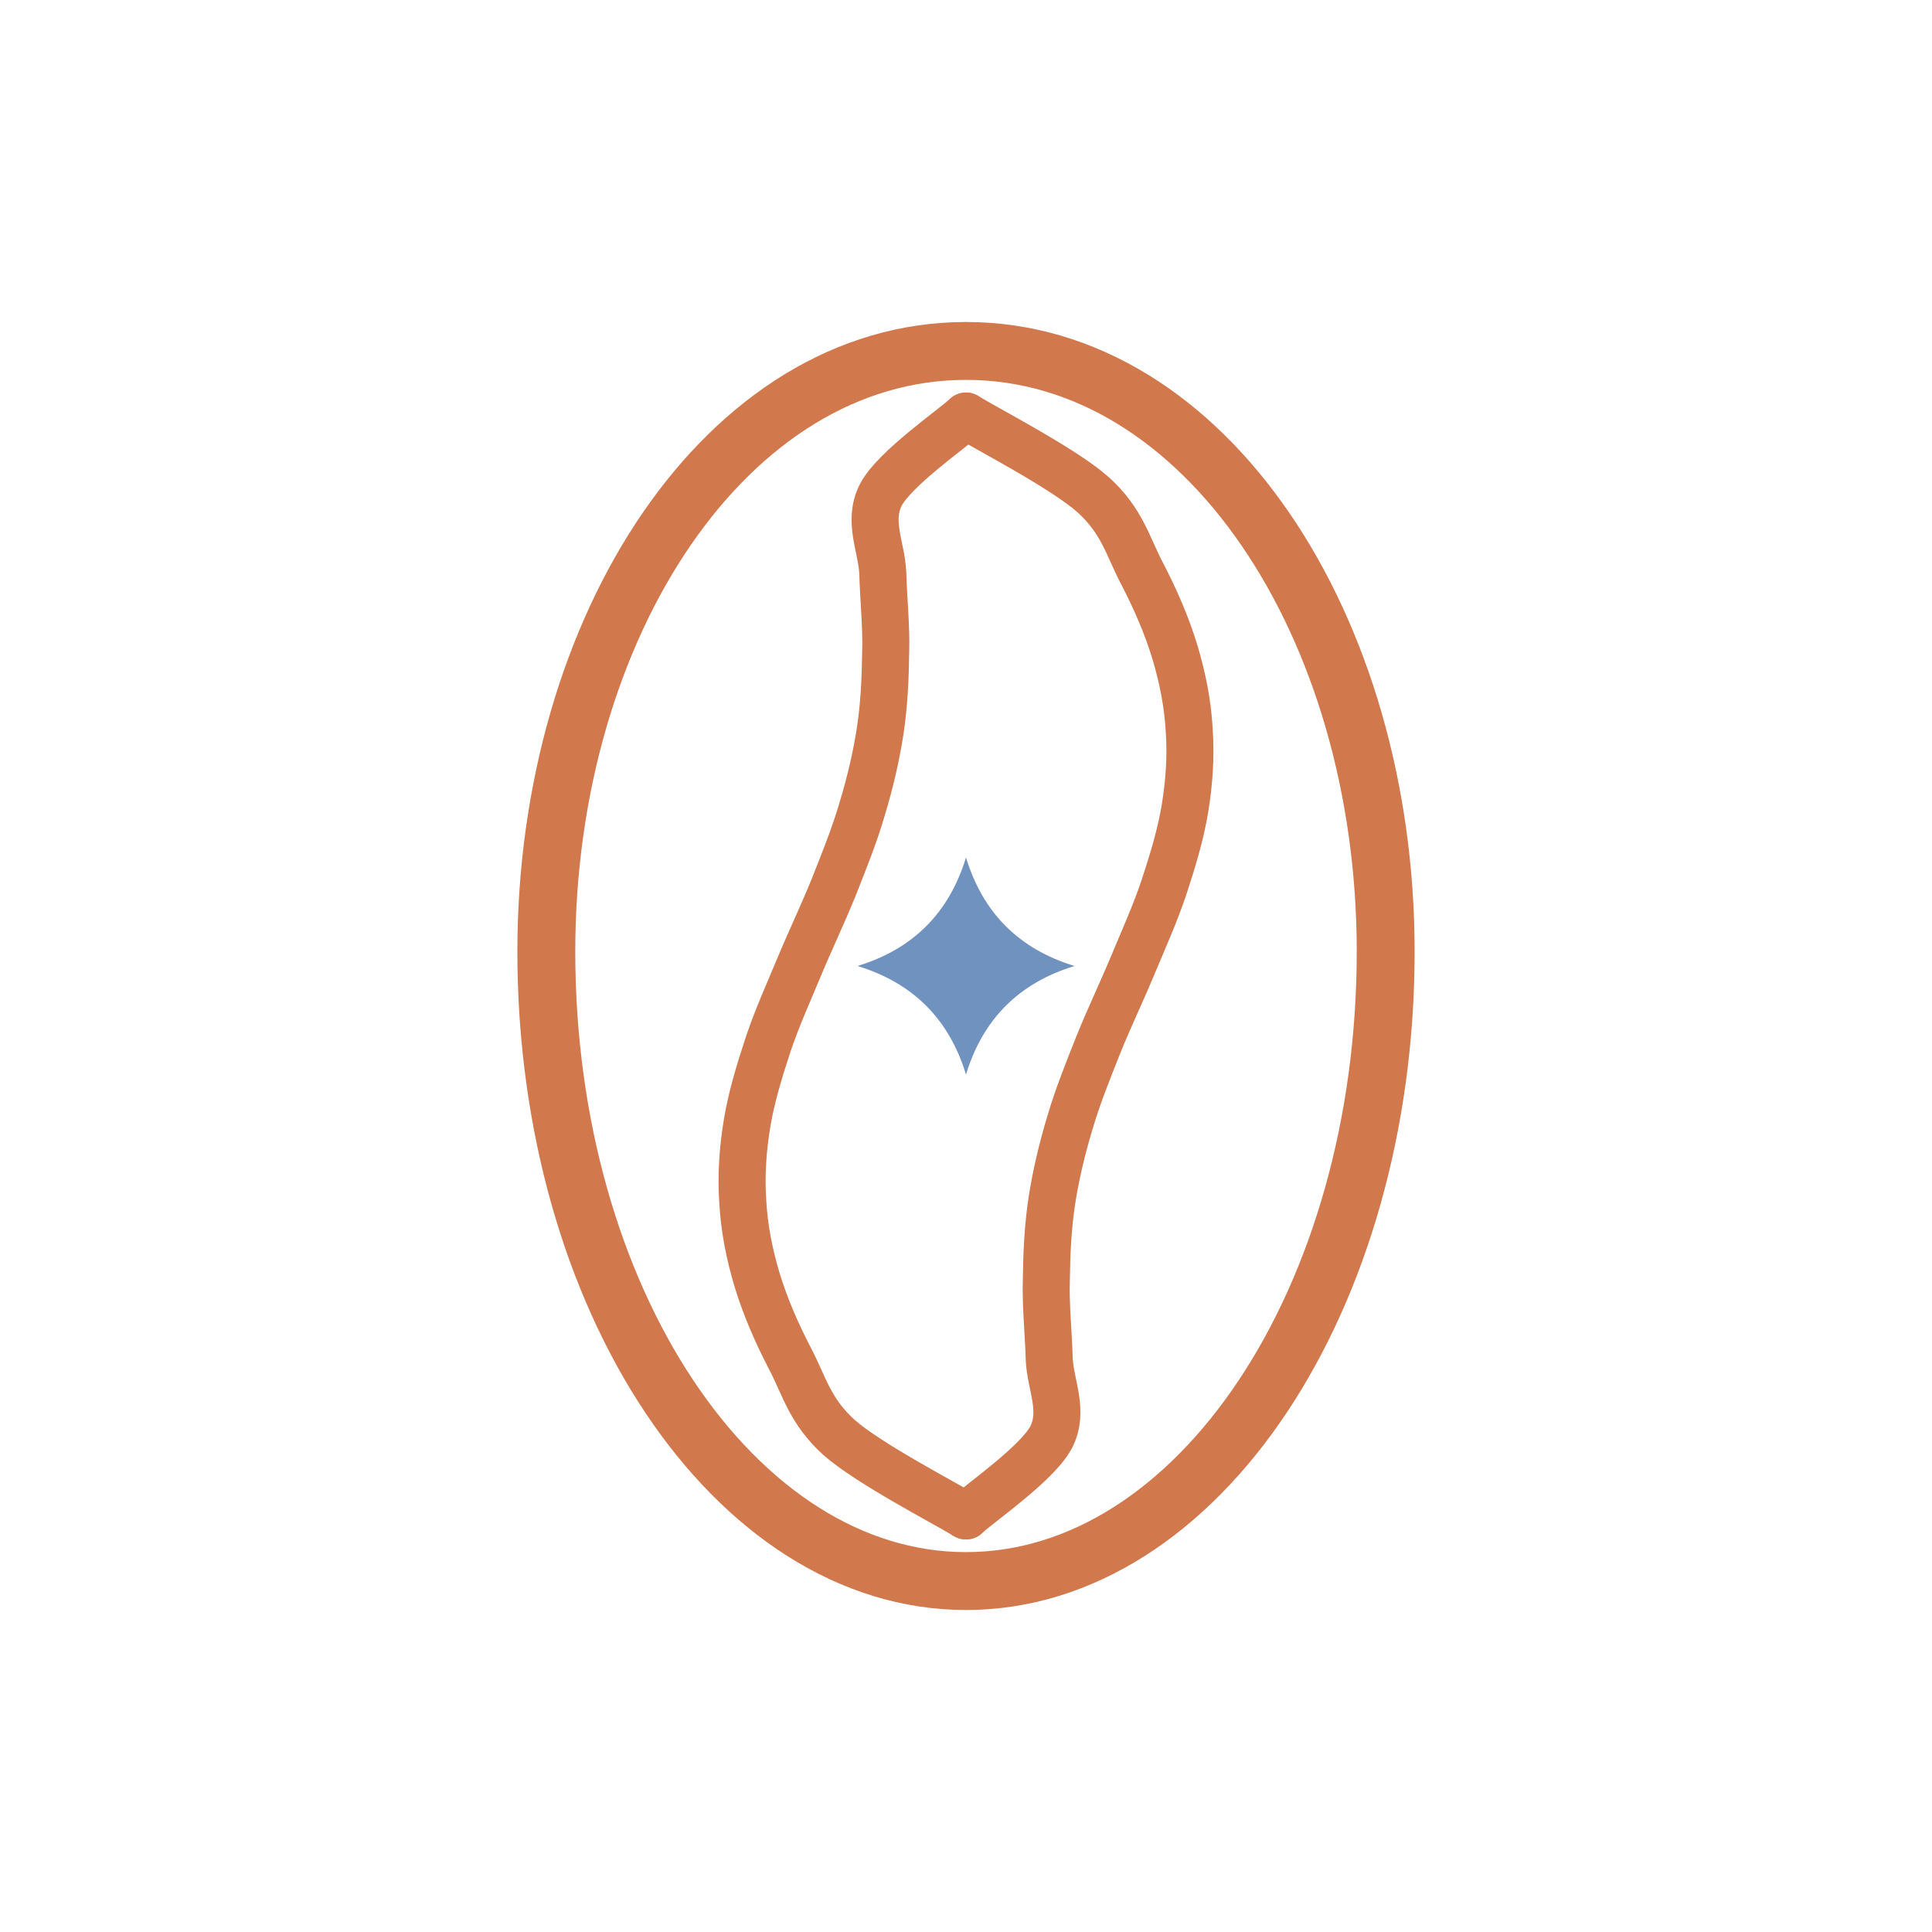
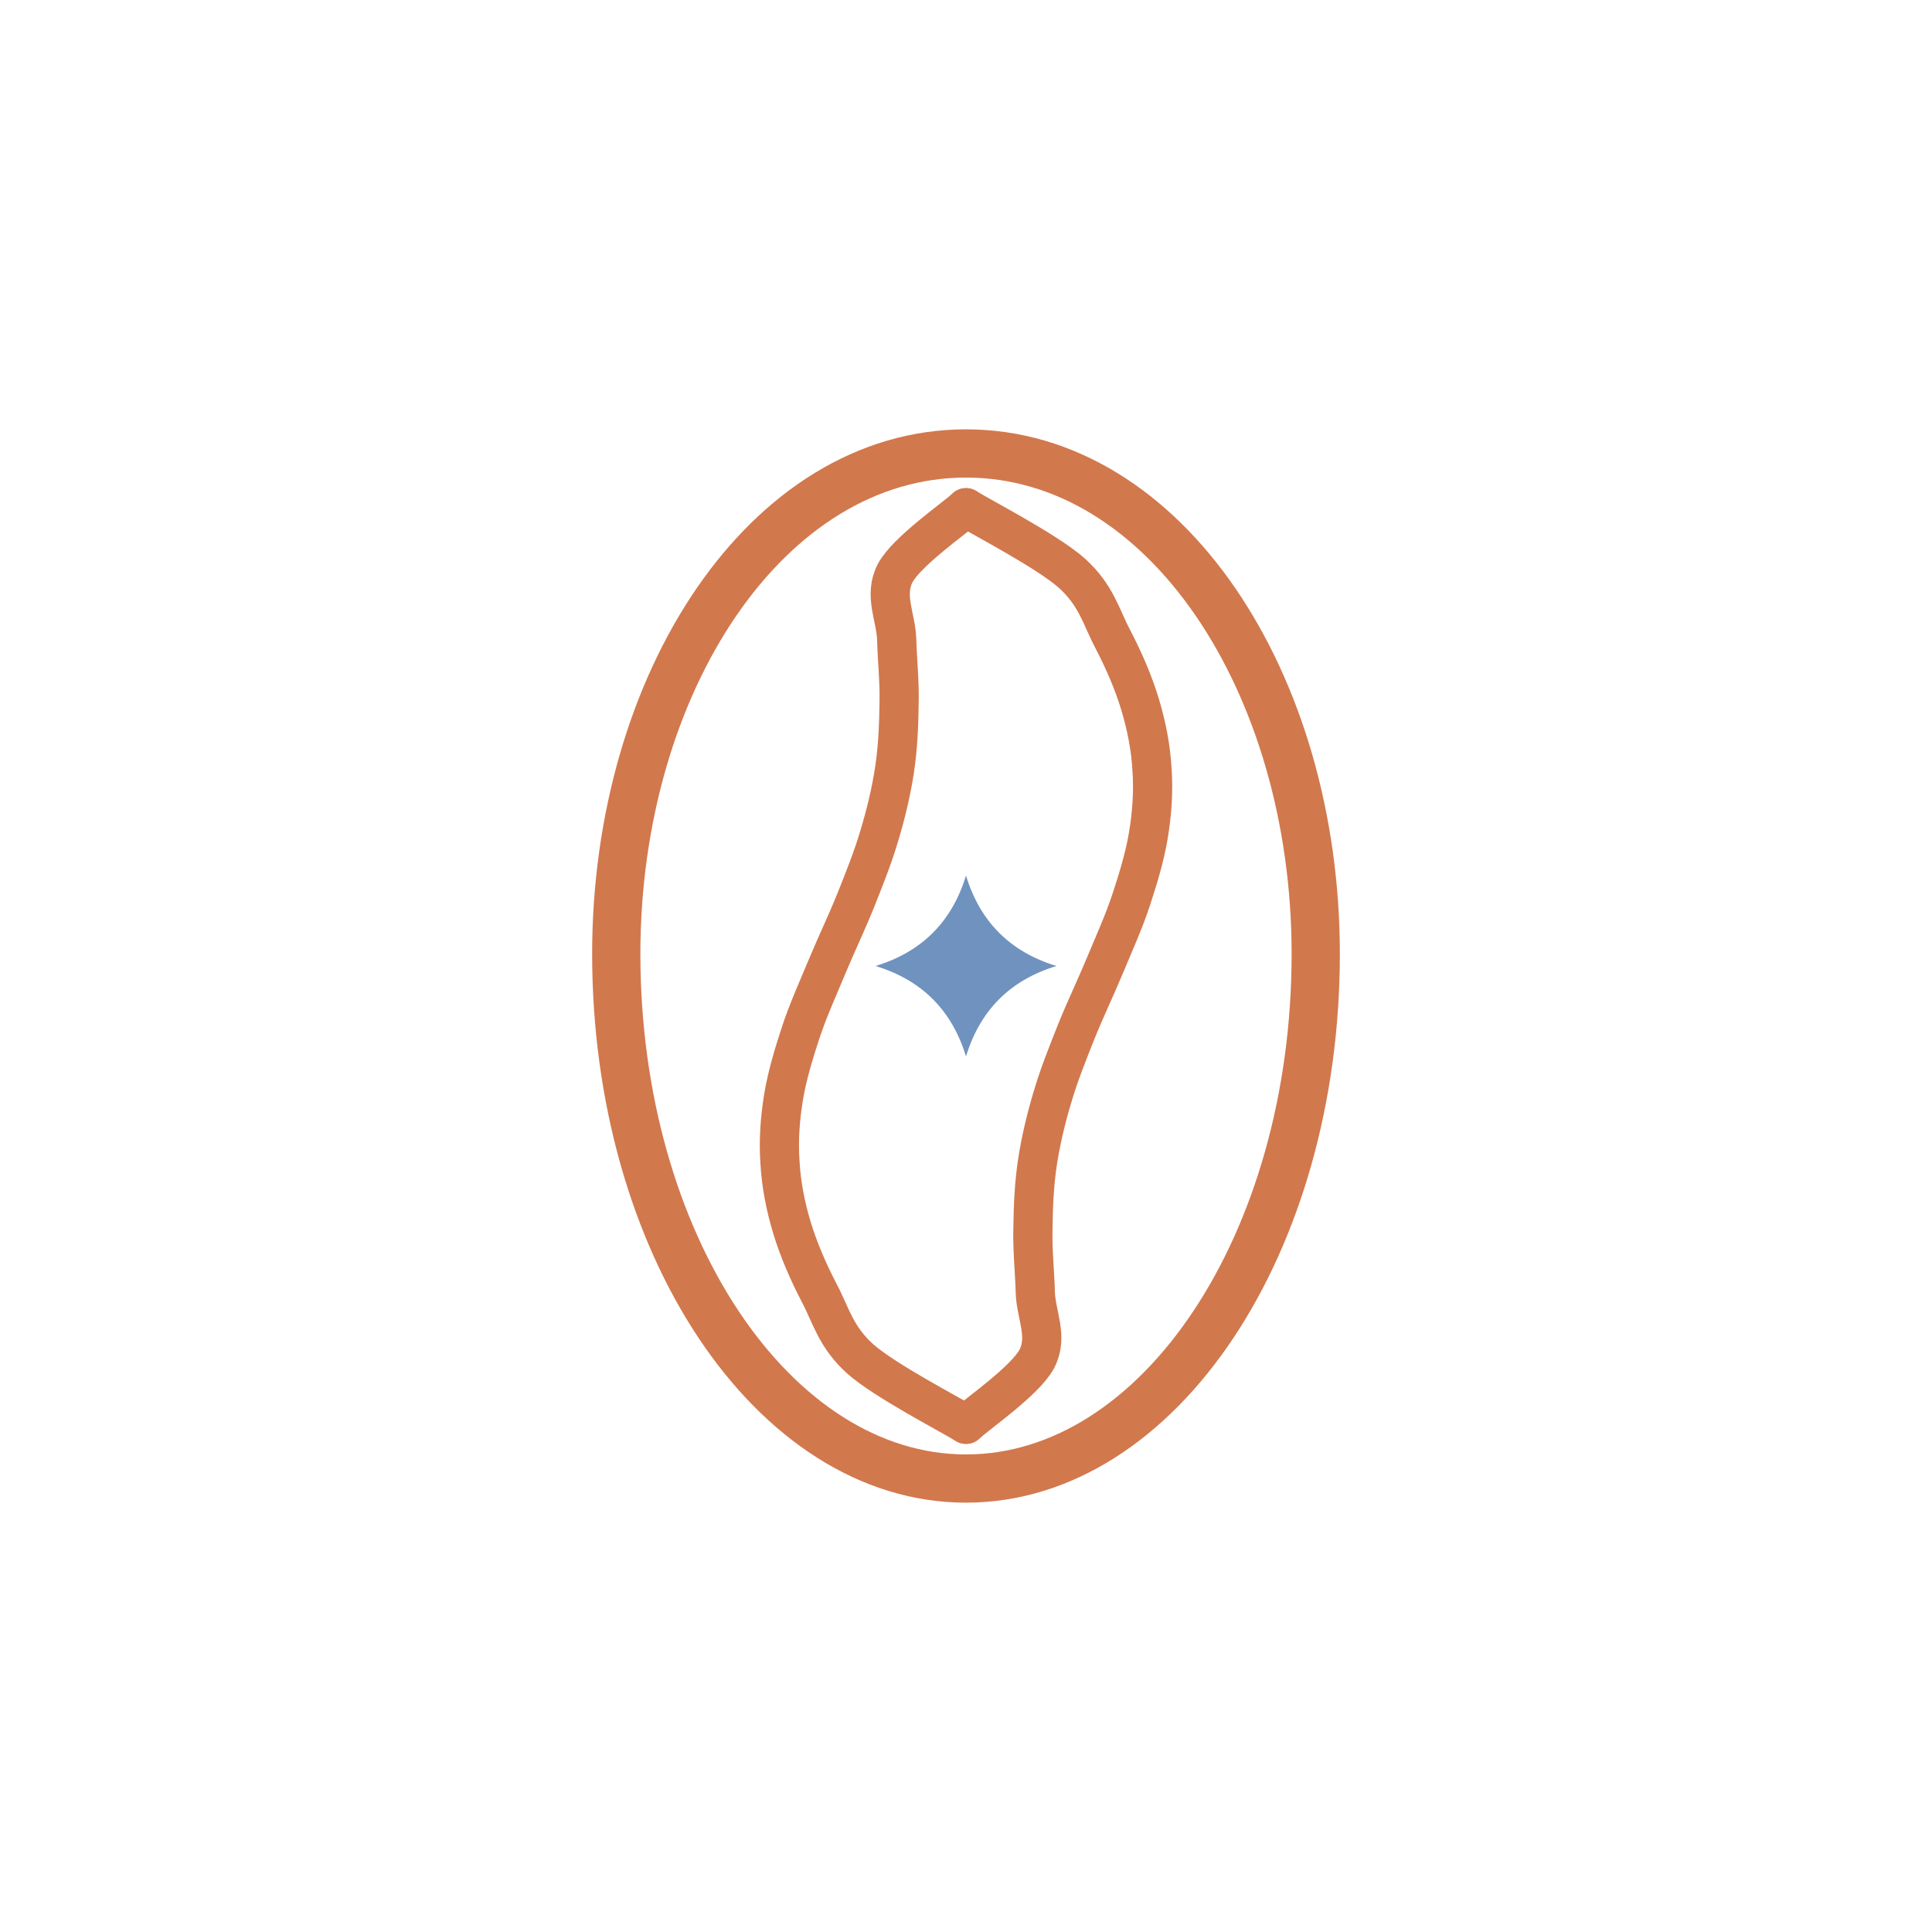
<svg xmlns="http://www.w3.org/2000/svg" viewBox="0 0 512 512" width="512" height="512">
-   <g transform="translate(10.547 10.547) scale(0.9588)">
+   <g transform="translate(51.456 51.456) scale(0.799)">
    <g fill="none" stroke="#d2784d" stroke-linecap="round" stroke-linejoin="round">
      <path d="M 256 86 C 322 86 372 162 372 252 C 372 348 320 426 256 426 C 192 426 140 348 140 252 C 140 162 190 86 256 86 Z" stroke-width="16.0" />
      <path d="M 256.0 104.0 C 252.1 107.6 236.3 118.5 232.5 125.7 C 228.7 133.0 232.7 140.2 233.0 147.4 C 233.2 154.7 234.0 161.9 233.8 169.1 C 233.7 176.4 233.4 183.6 232.3 190.9 C 231.2 198.1 229.5 205.3 227.3 212.6 C 225.2 219.8 222.3 227.0 219.4 234.3 C 216.5 241.5 213.0 248.8 210.0 256.0 C 207.0 263.2 203.7 270.5 201.3 277.7 C 198.9 285.0 196.7 292.2 195.5 299.4 C 194.3 306.7 193.8 313.9 194.3 321.1 C 194.7 328.4 196.1 335.6 198.3 342.9 C 200.5 350.1 203.6 357.3 207.4 364.6 C 211.2 371.8 212.8 379.0 220.9 386.3 C 229.0 393.5 250.1 404.4 256.0 408.0" stroke-width="13.0" />
      <path d="M 256.0 104.0 C 261.9 107.6 283.0 118.5 291.1 125.7 C 299.2 133.0 300.8 140.2 304.6 147.4 C 308.4 154.7 311.5 161.9 313.7 169.1 C 315.9 176.4 317.3 183.6 317.7 190.9 C 318.2 198.1 317.7 205.3 316.5 212.6 C 315.3 219.8 313.1 227.0 310.7 234.3 C 308.3 241.5 305.0 248.8 302.0 256.0 C 299.0 263.2 295.5 270.5 292.6 277.7 C 289.7 285.0 286.8 292.2 284.7 299.4 C 282.5 306.7 280.8 313.9 279.7 321.1 C 278.6 328.4 278.3 335.6 278.2 342.9 C 278.0 350.1 278.8 357.3 279.0 364.6 C 279.3 371.8 283.3 379.0 279.5 386.3 C 275.7 393.5 259.9 404.4 256.0 408.0" stroke-width="13.0" />
    </g>
    <path d="M 256.0 226.0 Q 263.0 249.0 286.0 256.0 Q 263.0 263.0 256.0 286.0 Q 249.0 263.0 226.0 256.0 Q 249.0 249.0 256.0 226.0 Z" fill="#7092be" />
  </g>
</svg>
